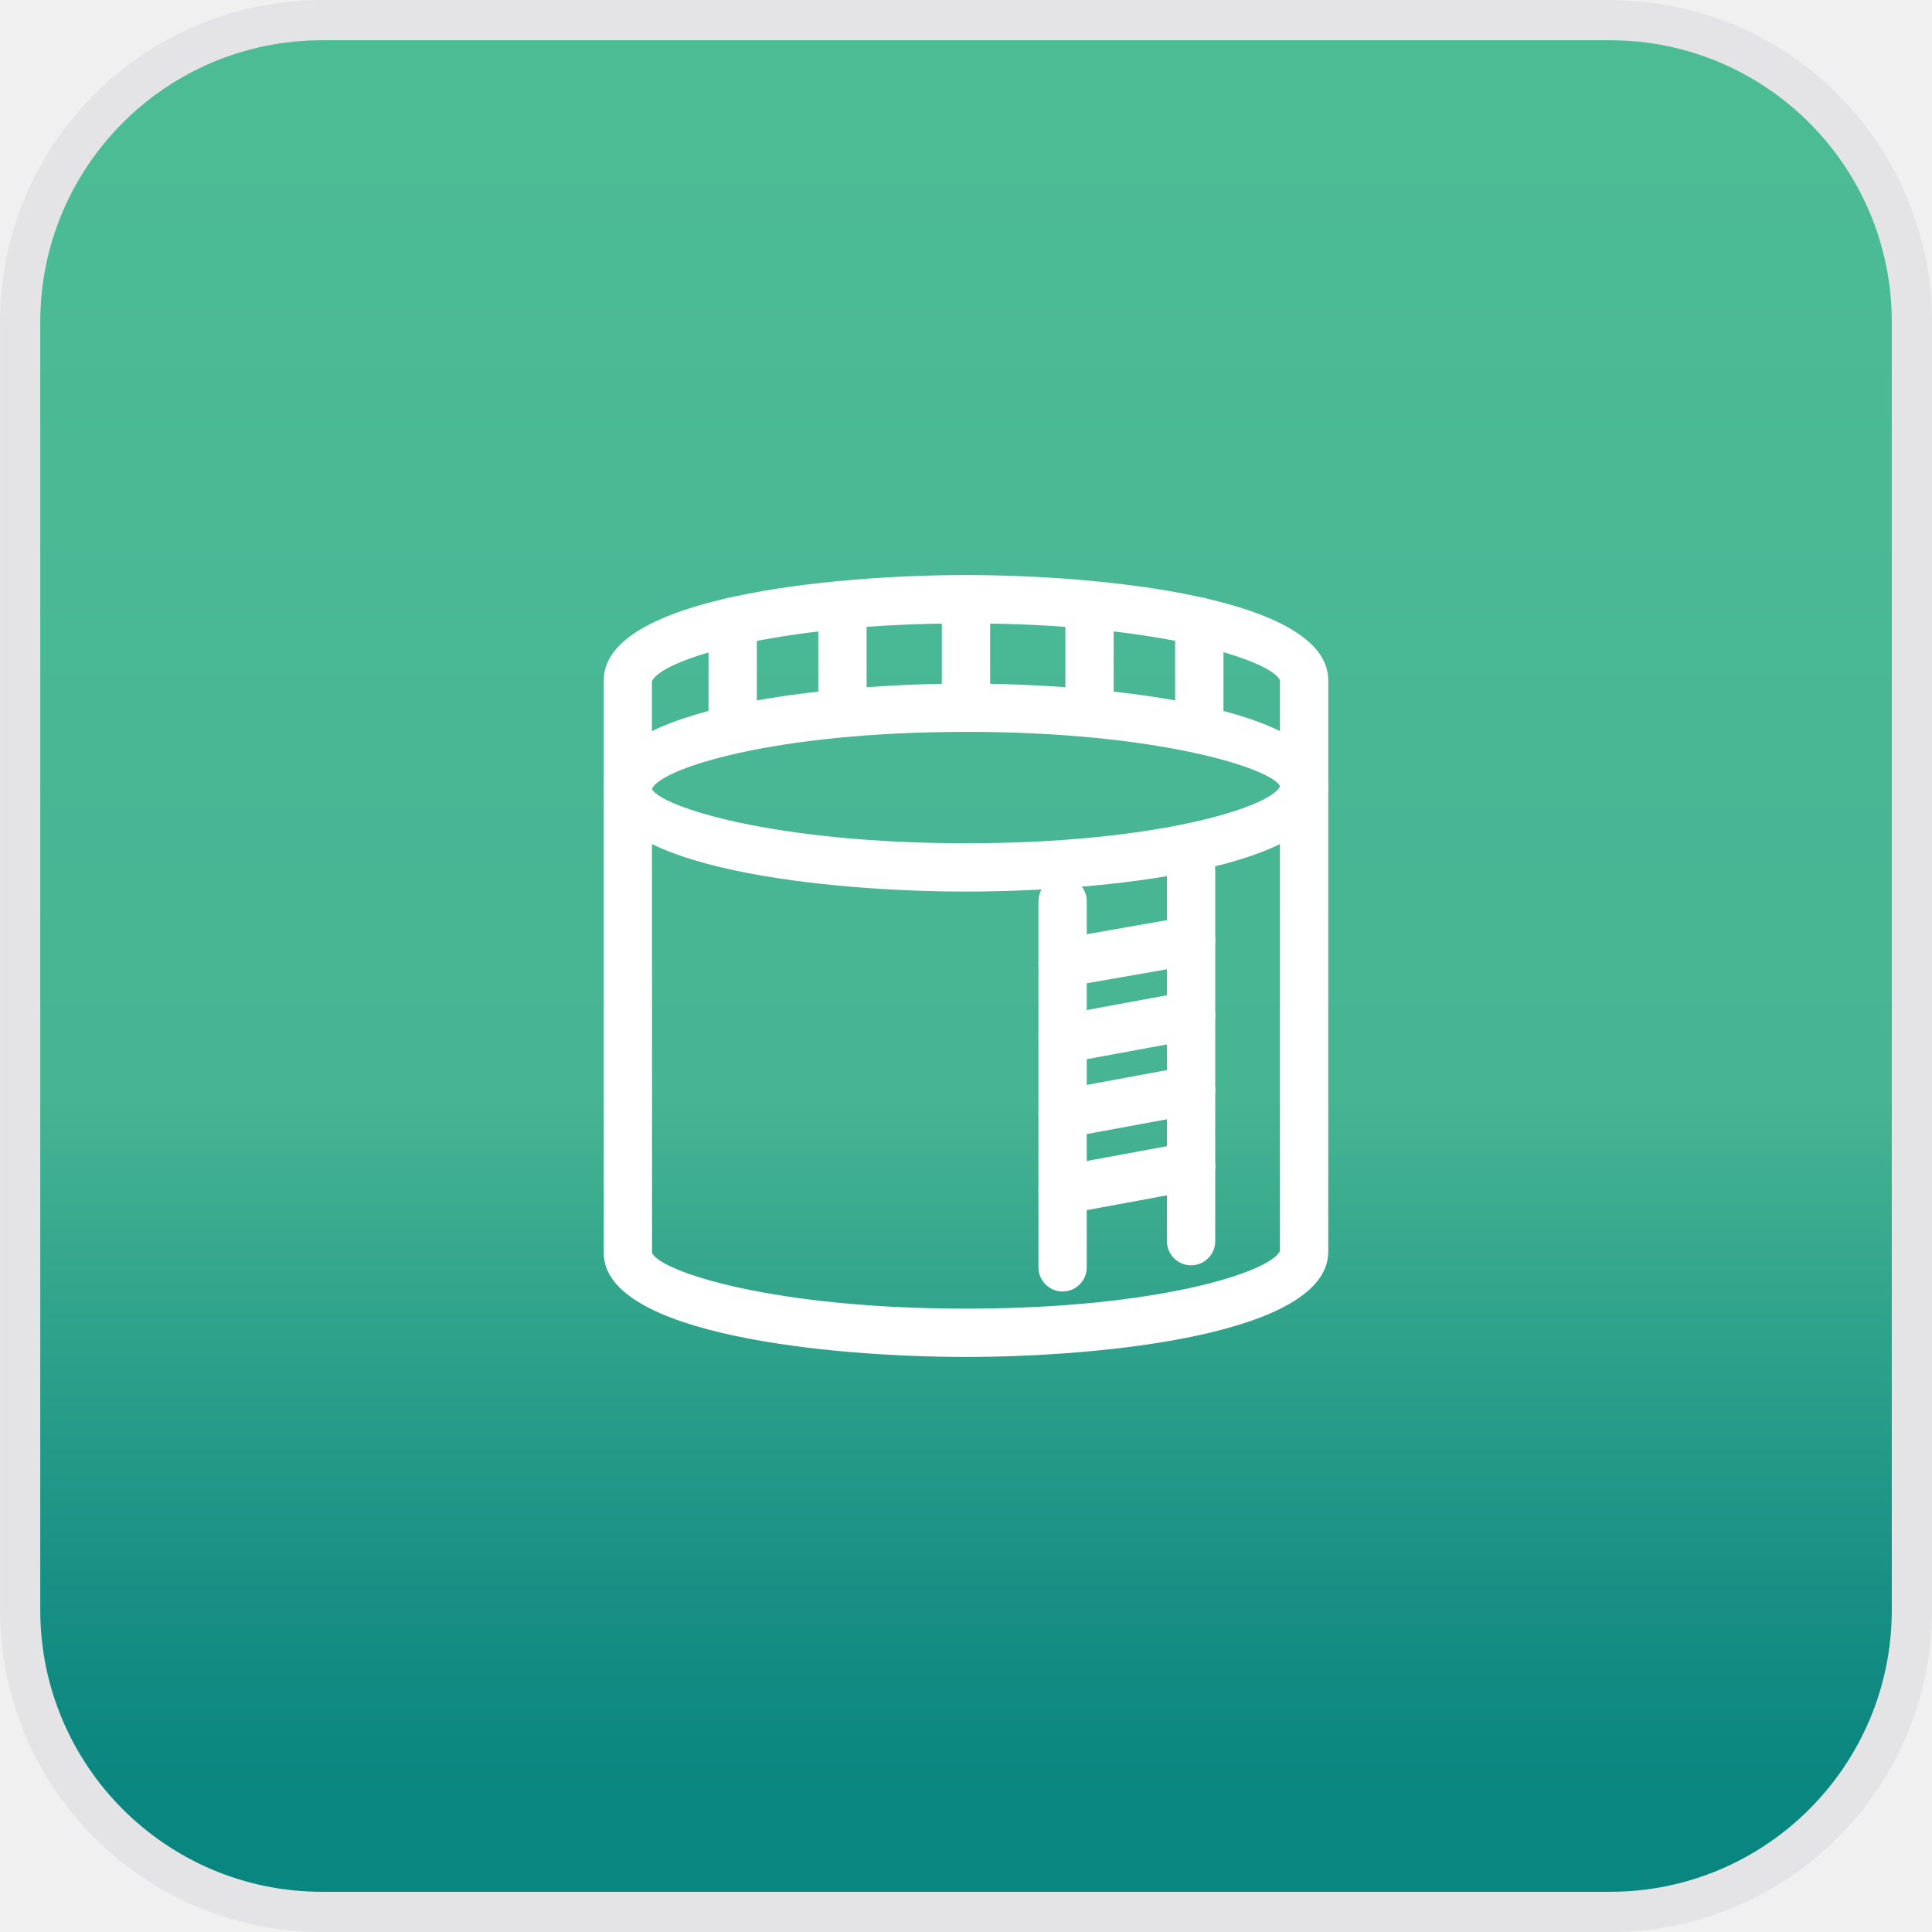
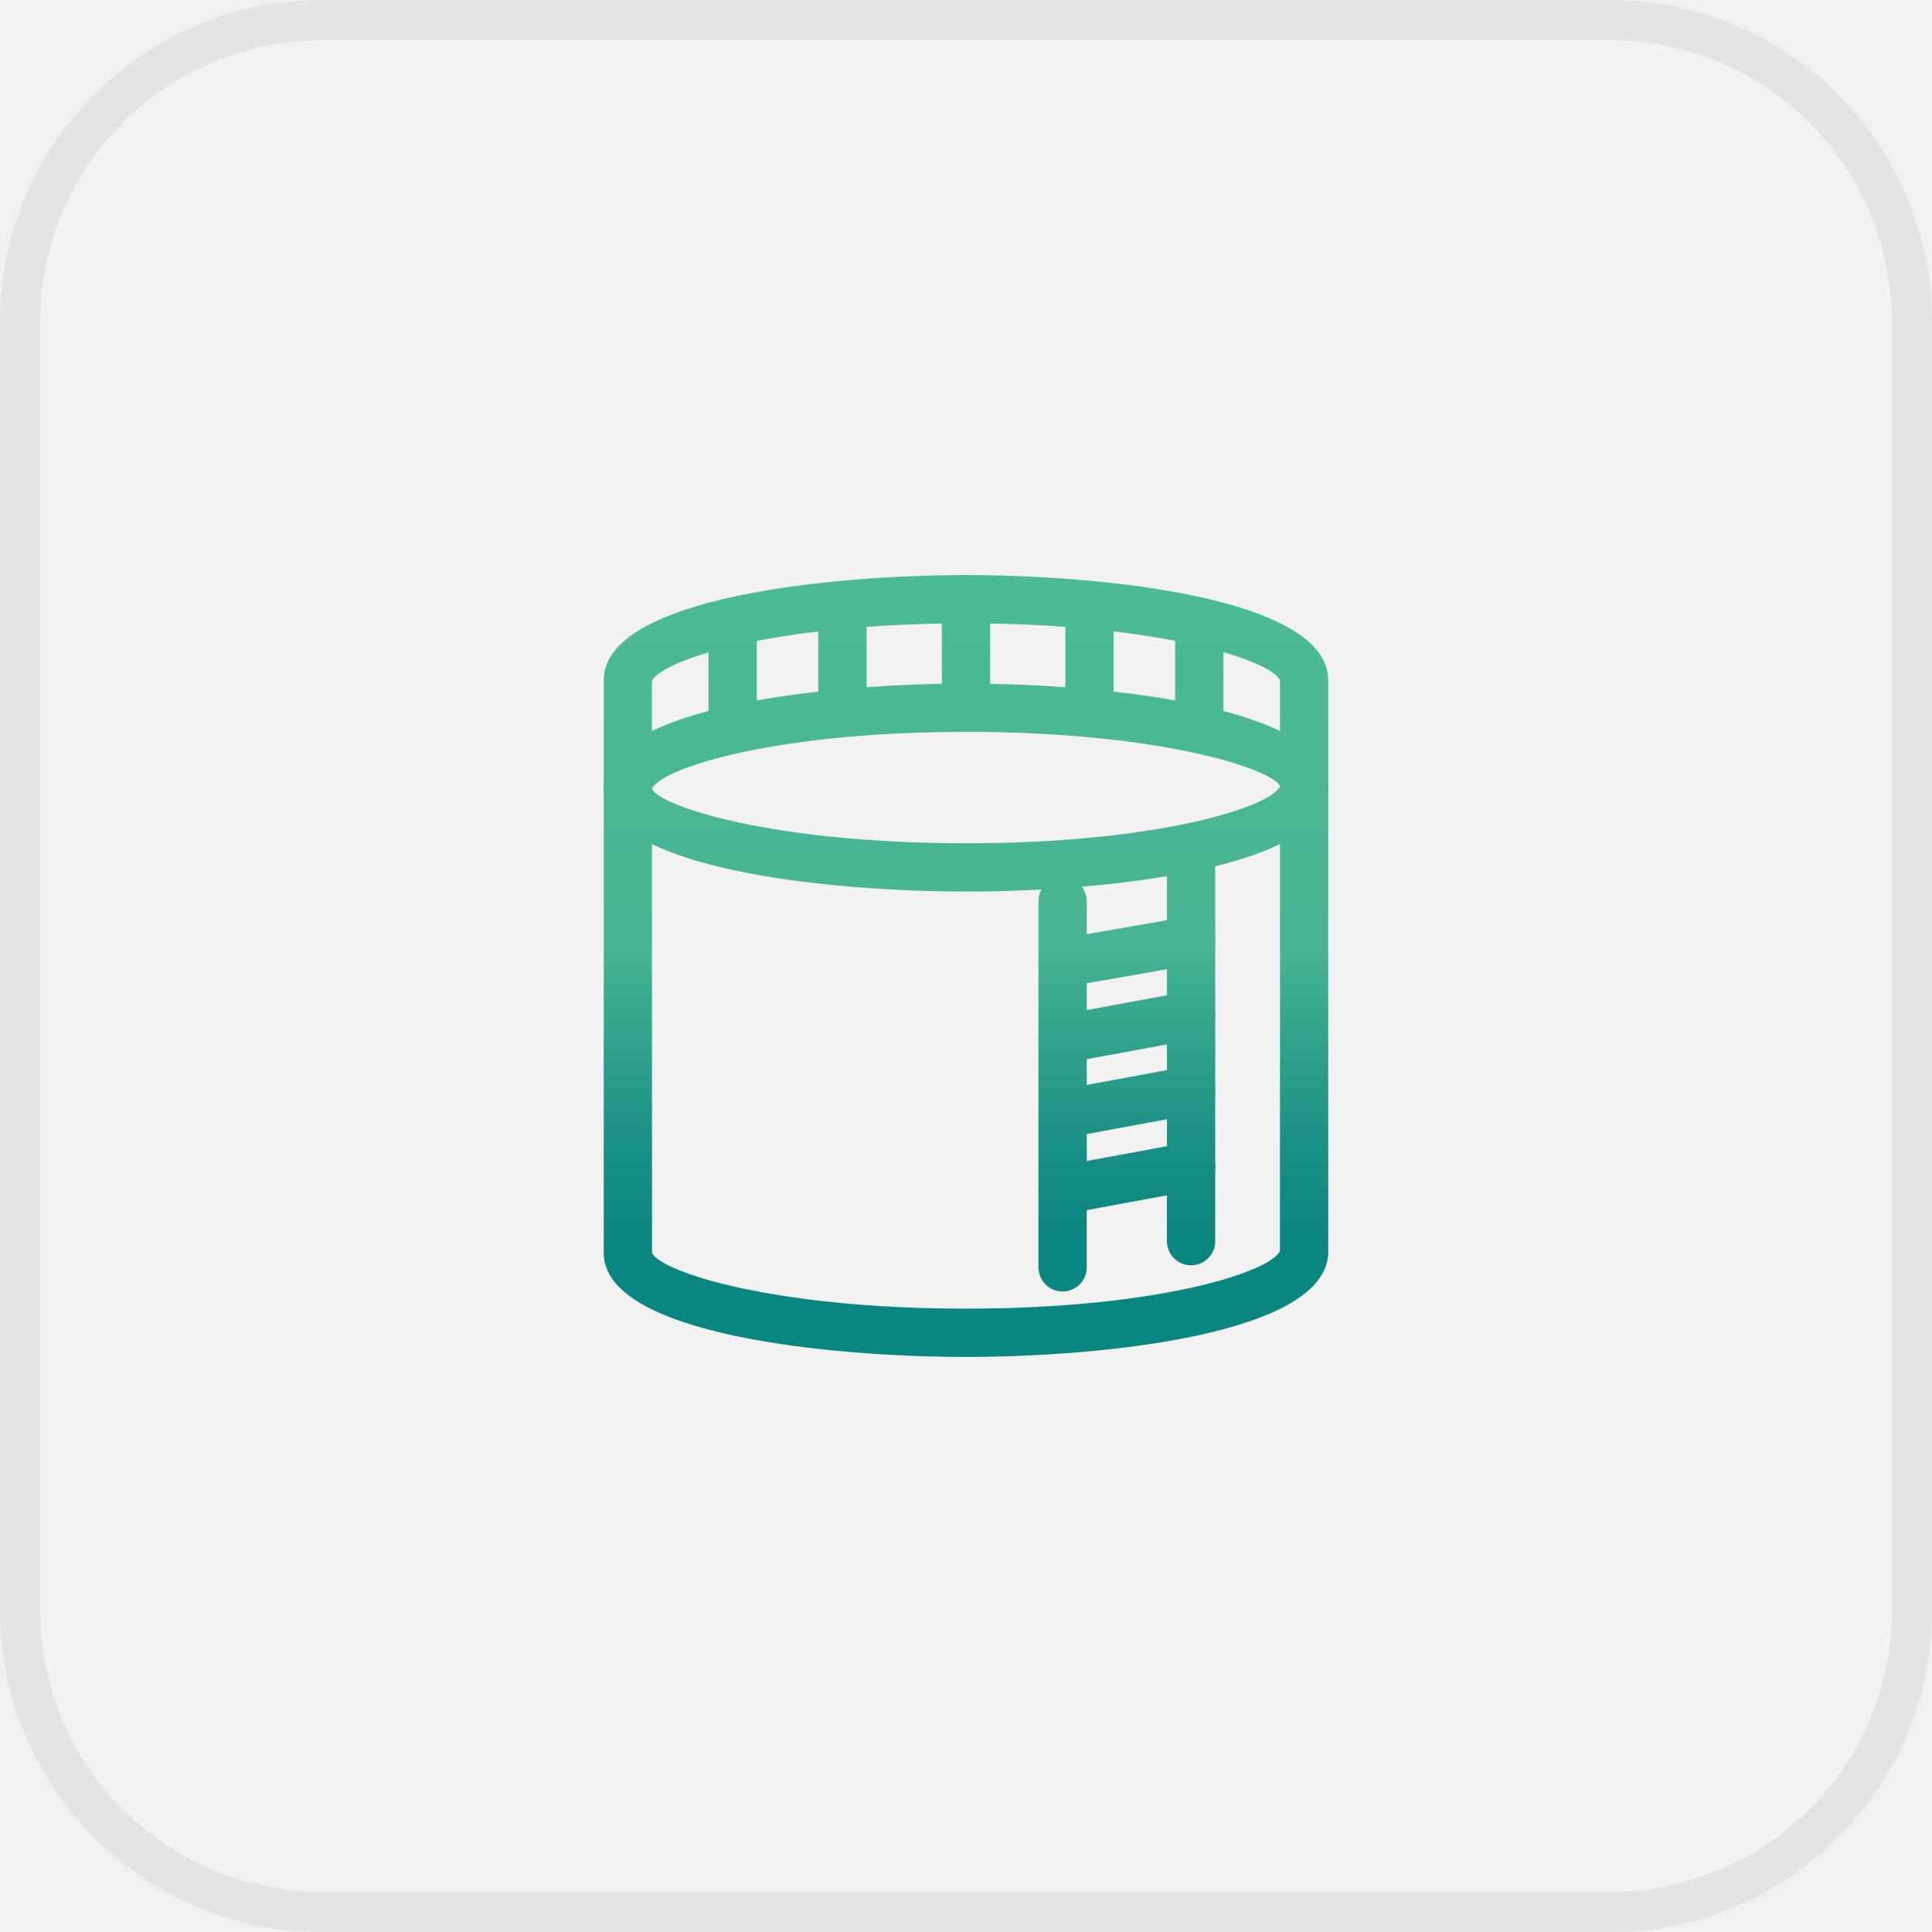
- <svg xmlns="http://www.w3.org/2000/svg" id="Layer_1" data-name="Layer 1" viewBox="0 0 40 40">
+ <svg xmlns="http://www.w3.org/2000/svg" xmlns:xlink="http://www.w3.org/1999/xlink" id="Layer_1" data-name="Layer 1" viewBox="0 0 40 40">
  <defs>
    <style>
      .cls-1 {
-         fill: #fff;
+         fill: url(#linear-gradient-2);
      }

      .cls-2 {
+         fill: url(#linear-gradient-10);
+       }
+ 
+       .cls-3 {
+         fill: url(#linear-gradient-4);
+       }
+ 
+       .cls-4 {
        fill: none;
        stroke: #e4e4e7;
        stroke-width: .833px;
      }

-       .cls-3 {
+       .cls-5 {
+         fill: url(#linear-gradient-3);
+       }
+ 
+       .cls-6 {
+         fill: url(#linear-gradient-5);
+       }
+ 
+       .cls-7 {
+         fill: url(#linear-gradient-8);
+       }
+ 
+       .cls-8 {
+         fill: #f2f2f3;
+       }
+ 
+       .cls-9 {
+         fill: url(#linear-gradient-7);
+       }
+ 
+       .cls-10 {
+         fill: url(#linear-gradient-9);
+       }
+ 
+       .cls-11 {
+         fill: url(#linear-gradient-11);
+       }
+ 
+       .cls-12 {
+         fill: url(#linear-gradient-6);
+       }
+ 
+       .cls-13 {
        fill: url(#linear-gradient);
      }
    </style>
-     <linearGradient id="linear-gradient" x1="20" y1="2.58" x2="20" y2="37.056" gradientUnits="userSpaceOnUse">
+     <linearGradient id="linear-gradient" x1="20" y1="11.303" x2="20" y2="25.59" gradientUnits="userSpaceOnUse">
      <stop offset="0" stop-color="#4cbc95" />
      <stop offset=".586" stop-color="#47b493" />
      <stop offset=".66" stop-color="#39aa8e" />
      <stop offset=".881" stop-color="#178f84" />
      <stop offset="1" stop-color="#0a8680" />
    </linearGradient>
+     <linearGradient id="linear-gradient-2" x1="17.442" x2="17.442" xlink:href="#linear-gradient" />
+     <linearGradient id="linear-gradient-3" x1="22.557" y1="11.303" x2="22.557" y2="25.59" xlink:href="#linear-gradient" />
+     <linearGradient id="linear-gradient-4" x1="15.169" x2="15.169" y2="25.59" xlink:href="#linear-gradient" />
+     <linearGradient id="linear-gradient-5" x1="24.83" y1="11.303" x2="24.83" y2="25.59" xlink:href="#linear-gradient" />
+     <linearGradient id="linear-gradient-6" x1="24.66" y1="11.303" x2="24.66" y2="25.59" xlink:href="#linear-gradient" />
+     <linearGradient id="linear-gradient-7" x1="22" y1="11.303" x2="22" y2="25.59" xlink:href="#linear-gradient" />
+     <linearGradient id="linear-gradient-8" x1="23.33" y1="11.303" x2="23.33" y2="25.59" xlink:href="#linear-gradient" />
+     <linearGradient id="linear-gradient-9" x1="23.33" y1="11.303" x2="23.33" y2="25.59" xlink:href="#linear-gradient" />
+     <linearGradient id="linear-gradient-10" x1="23.33" y1="11.303" x2="23.33" y2="25.59" xlink:href="#linear-gradient" />
+     <linearGradient id="linear-gradient-11" x1="23.33" y1="11.303" x2="23.33" y2="25.59" xlink:href="#linear-gradient" />
  </defs>
-   <rect class="cls-3" x=".417" y=".417" width="39.167" height="39.167" rx="6.25" ry="6.25" />
-   <rect class="cls-2" x=".417" y=".417" width="39.167" height="39.167" rx="6.25" ry="6.25" />
+   <rect class="cls-8" x=".417" y=".417" width="39.167" height="39.167" rx="6.25" ry="6.25" />
+   <rect class="cls-4" x=".417" y=".417" width="39.167" height="39.167" rx="6.25" ry="6.25" />
  <g>
-     <path class="cls-1" d="M20,18.459c-2.786,0-7.5-.454-7.5-2.153s4.714-2.153,7.5-2.153,7.5.454,7.5,2.153-4.714,2.153-7.5,2.153ZM20,15.153c-3.989,0-6.32.757-6.504,1.181.184.367,2.515,1.125,6.504,1.125s6.32-.758,6.504-1.182c-.184-.367-2.516-1.125-6.504-1.125Z" />
-     <path class="cls-1" d="M20,28.094c-2.786,0-7.5-.453-7.5-2.153v-11.856c0-1.72,4.714-2.179,7.5-2.179s7.5.459,7.5,2.179v11.83c0,1.72-4.714,2.179-7.5,2.179ZM20,12.906c-4.013,0-6.333.77-6.503,1.201l.003,11.834c.185.394,2.52,1.153,6.5,1.153s6.305-.761,6.5-1.194v-11.815c-.167-.409-2.487-1.179-6.5-1.179Z" />
-     <path class="cls-1" d="M20,15.153c-.276,0-.5-.224-.5-.5v-2.247c0-.276.224-.5.5-.5s.5.224.5.5v2.247c0,.276-.224.5-.5.5Z" />
+     <path class="cls-13" d="M20,18.459c-2.786,0-7.5-.454-7.5-2.153s4.714-2.153,7.5-2.153,7.5.454,7.5,2.153-4.714,2.153-7.5,2.153ZM20,15.153c-3.989,0-6.32.757-6.504,1.181.184.367,2.515,1.125,6.504,1.125s6.32-.758,6.504-1.182c-.184-.367-2.516-1.125-6.504-1.125Z" />
+     <path class="cls-13" d="M20,28.094c-2.786,0-7.5-.453-7.5-2.153v-11.856c0-1.72,4.714-2.179,7.5-2.179s7.5.459,7.5,2.179v11.83c0,1.72-4.714,2.179-7.5,2.179ZM20,12.906c-4.013,0-6.333.77-6.503,1.201l.003,11.834c.185.394,2.52,1.153,6.5,1.153s6.305-.761,6.5-1.194v-11.815c-.167-.409-2.487-1.179-6.5-1.179Z" />
+     <path class="cls-13" d="M20,15.153c-.276,0-.5-.224-.5-.5v-2.247c0-.276.224-.5.5-.5s.5.224.5.5v2.247c0,.276-.224.5-.5.5Z" />
    <path class="cls-1" d="M17.442,15.256c-.276,0-.5-.224-.5-.5v-2.092c0-.276.224-.5.5-.5s.5.224.5.5v2.092c0,.276-.224.5-.5.5Z" />
-     <path class="cls-1" d="M22.557,15.256c-.276,0-.5-.224-.5-.5v-2.092c0-.276.224-.5.5-.5s.5.224.5.5v2.092c0,.276-.224.5-.5.5Z" />
-     <path class="cls-1" d="M15.169,15.592c-.276,0-.5-.224-.5-.5v-2.221c0-.276.224-.5.5-.5s.5.224.5.5v2.221c0,.276-.224.5-.5.5Z" />
-     <path class="cls-1" d="M24.83,15.592c-.276,0-.5-.224-.5-.5v-2.221c0-.276.224-.5.5-.5s.5.224.5.5v2.221c0,.276-.224.5-.5.5Z" />
-     <path class="cls-1" d="M24.66,26.197c-.276,0-.5-.224-.5-.5v-7.697c0-.276.224-.5.5-.5s.5.224.5.5v7.697c0,.276-.224.5-.5.5Z" />
-     <path class="cls-1" d="M22,26.739c-.276,0-.5-.224-.5-.5v-7.579c0-.276.224-.5.5-.5s.5.224.5.5v7.579c0,.276-.224.5-.5.5Z" />
-     <path class="cls-1" d="M22,20.437c-.238,0-.45-.171-.492-.414-.047-.272.135-.531.407-.579l2.66-.465c.272-.044.531.135.579.407.047.272-.135.531-.407.579l-2.66.465c-.029.005-.058.007-.086.007Z" />
-     <path class="cls-1" d="M22,22.013c-.236,0-.447-.168-.491-.409-.05-.271.129-.532.401-.583l2.66-.491c.278-.049.533.13.583.401.05.271-.129.532-.401.583l-2.66.491c-.031.006-.062.008-.091.008Z" />
-     <path class="cls-1" d="M22,23.563c-.236,0-.447-.168-.491-.409-.05-.271.129-.532.401-.583l2.66-.491c.278-.052.533.13.583.401.05.271-.129.532-.401.583l-2.66.491c-.031.006-.062.008-.091.008Z" />
-     <path class="cls-1" d="M22,25.138c-.237,0-.447-.168-.491-.409-.05-.271.129-.532.401-.583l2.66-.491c.273-.052.533.13.583.401.05.271-.129.532-.401.583l-2.66.491c-.031.006-.062.008-.091.008Z" />
+     <path class="cls-5" d="M22.557,15.256c-.276,0-.5-.224-.5-.5v-2.092c0-.276.224-.5.5-.5s.5.224.5.5v2.092c0,.276-.224.5-.5.5Z" />
+     <path class="cls-3" d="M15.169,15.592c-.276,0-.5-.224-.5-.5v-2.221c0-.276.224-.5.5-.5s.5.224.5.5v2.221c0,.276-.224.5-.5.5Z" />
+     <path class="cls-6" d="M24.83,15.592c-.276,0-.5-.224-.5-.5v-2.221c0-.276.224-.5.5-.5s.5.224.5.5v2.221c0,.276-.224.5-.5.5Z" />
+     <path class="cls-12" d="M24.66,26.197c-.276,0-.5-.224-.5-.5v-7.697c0-.276.224-.5.5-.5s.5.224.5.5v7.697c0,.276-.224.5-.5.5Z" />
+     <path class="cls-9" d="M22,26.739c-.276,0-.5-.224-.5-.5v-7.579c0-.276.224-.5.5-.5s.5.224.5.5v7.579c0,.276-.224.5-.5.5Z" />
+     <path class="cls-7" d="M22,20.437c-.238,0-.45-.171-.492-.414-.047-.272.135-.531.407-.579l2.66-.465c.272-.044.531.135.579.407.047.272-.135.531-.407.579l-2.66.465c-.029.005-.058.007-.086.007Z" />
+     <path class="cls-10" d="M22,22.013c-.236,0-.447-.168-.491-.409-.05-.271.129-.532.401-.583l2.66-.491c.278-.049.533.13.583.401.05.271-.129.532-.401.583l-2.66.491c-.031.006-.062.008-.091.008Z" />
+     <path class="cls-2" d="M22,23.563c-.236,0-.447-.168-.491-.409-.05-.271.129-.532.401-.583l2.66-.491c.278-.052.533.13.583.401.05.271-.129.532-.401.583l-2.66.491c-.031.006-.062.008-.091.008Z" />
+     <path class="cls-11" d="M22,25.138c-.237,0-.447-.168-.491-.409-.05-.271.129-.532.401-.583l2.66-.491c.273-.052.533.13.583.401.05.271-.129.532-.401.583l-2.66.491c-.031.006-.062.008-.091.008Z" />
  </g>
</svg>
